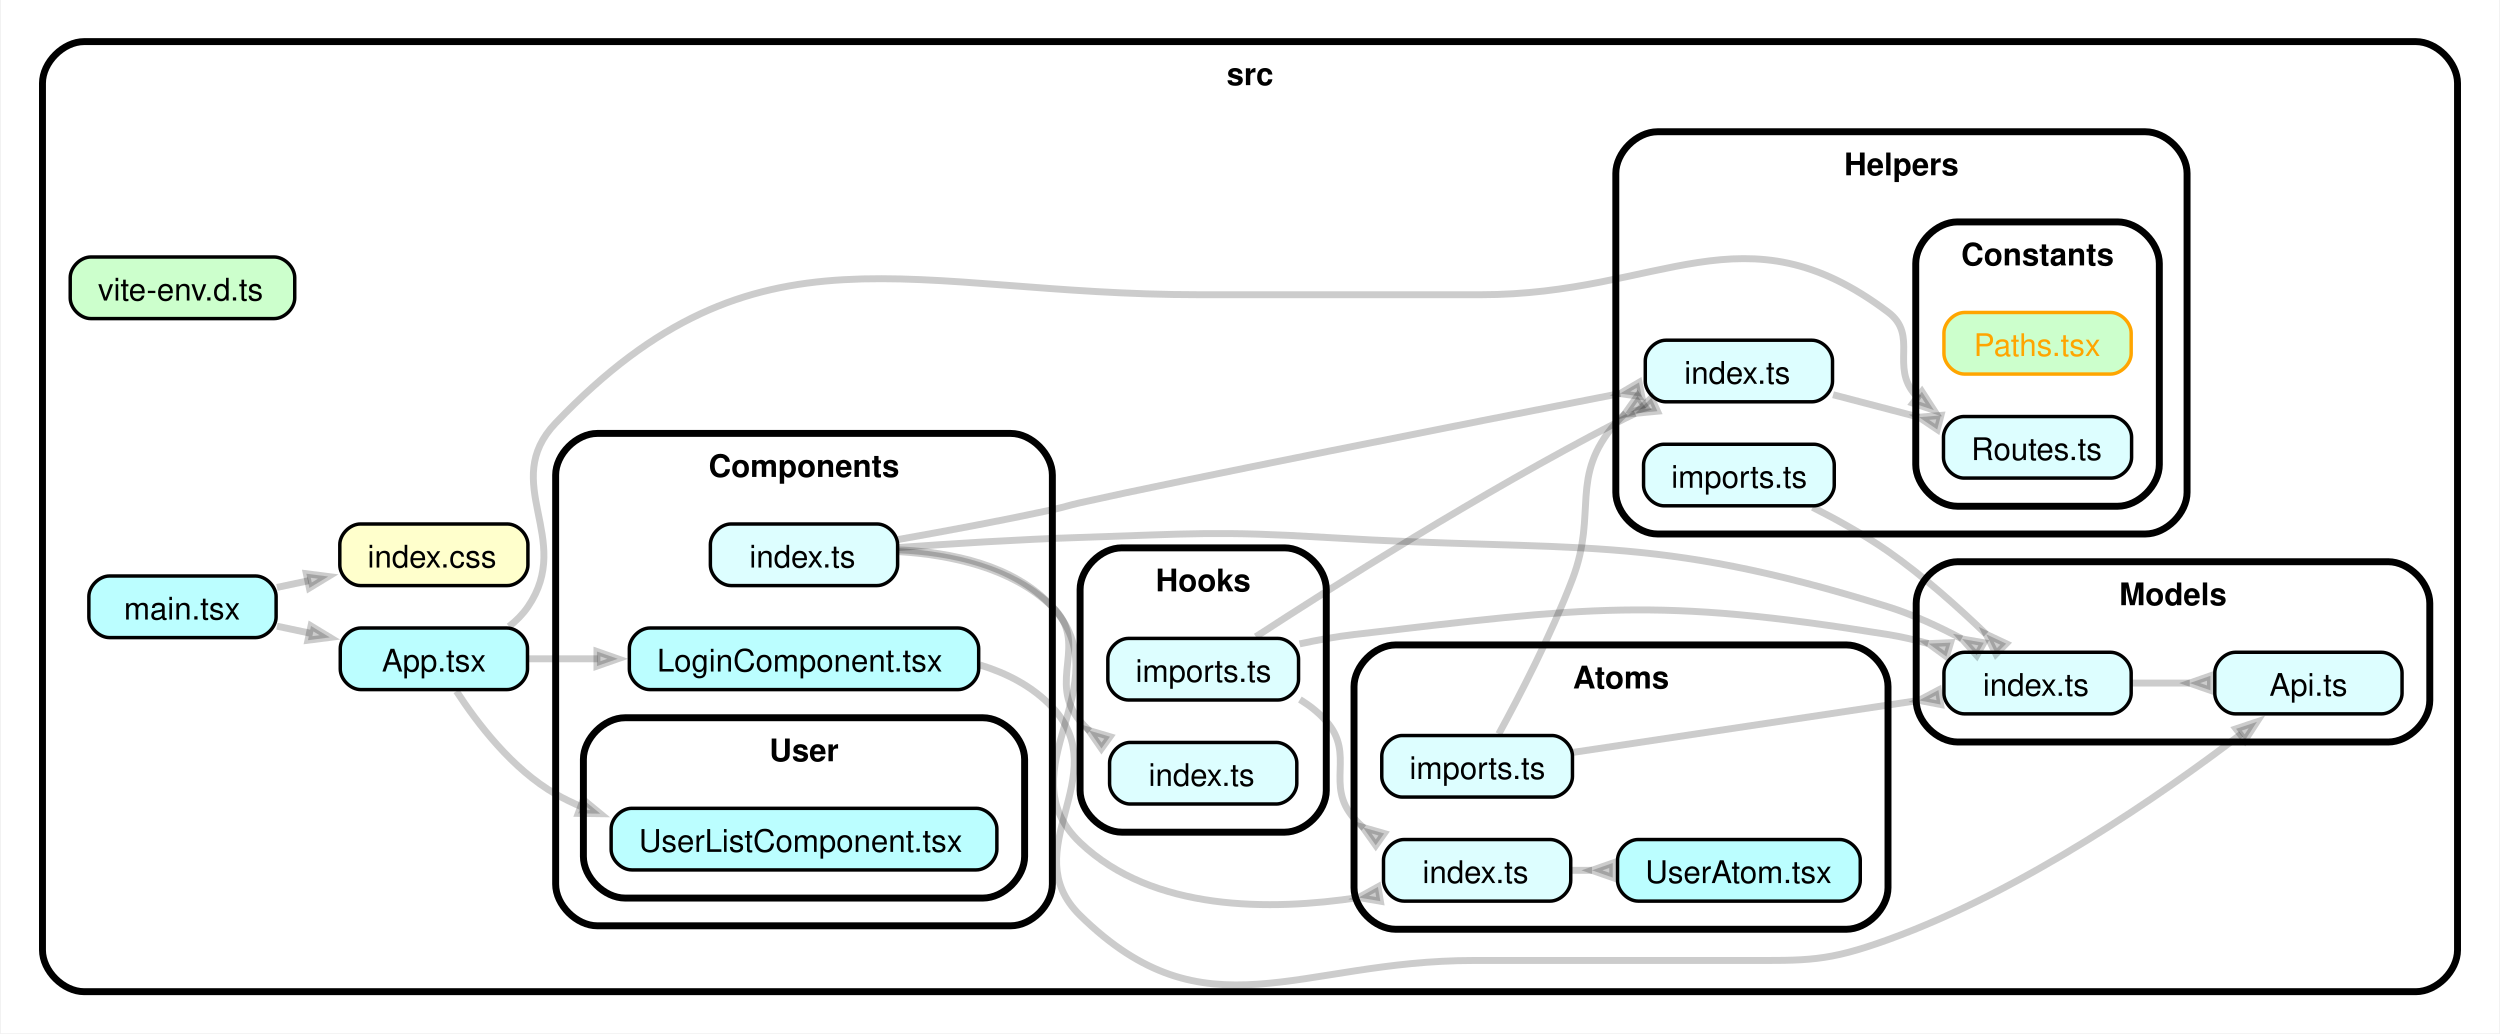
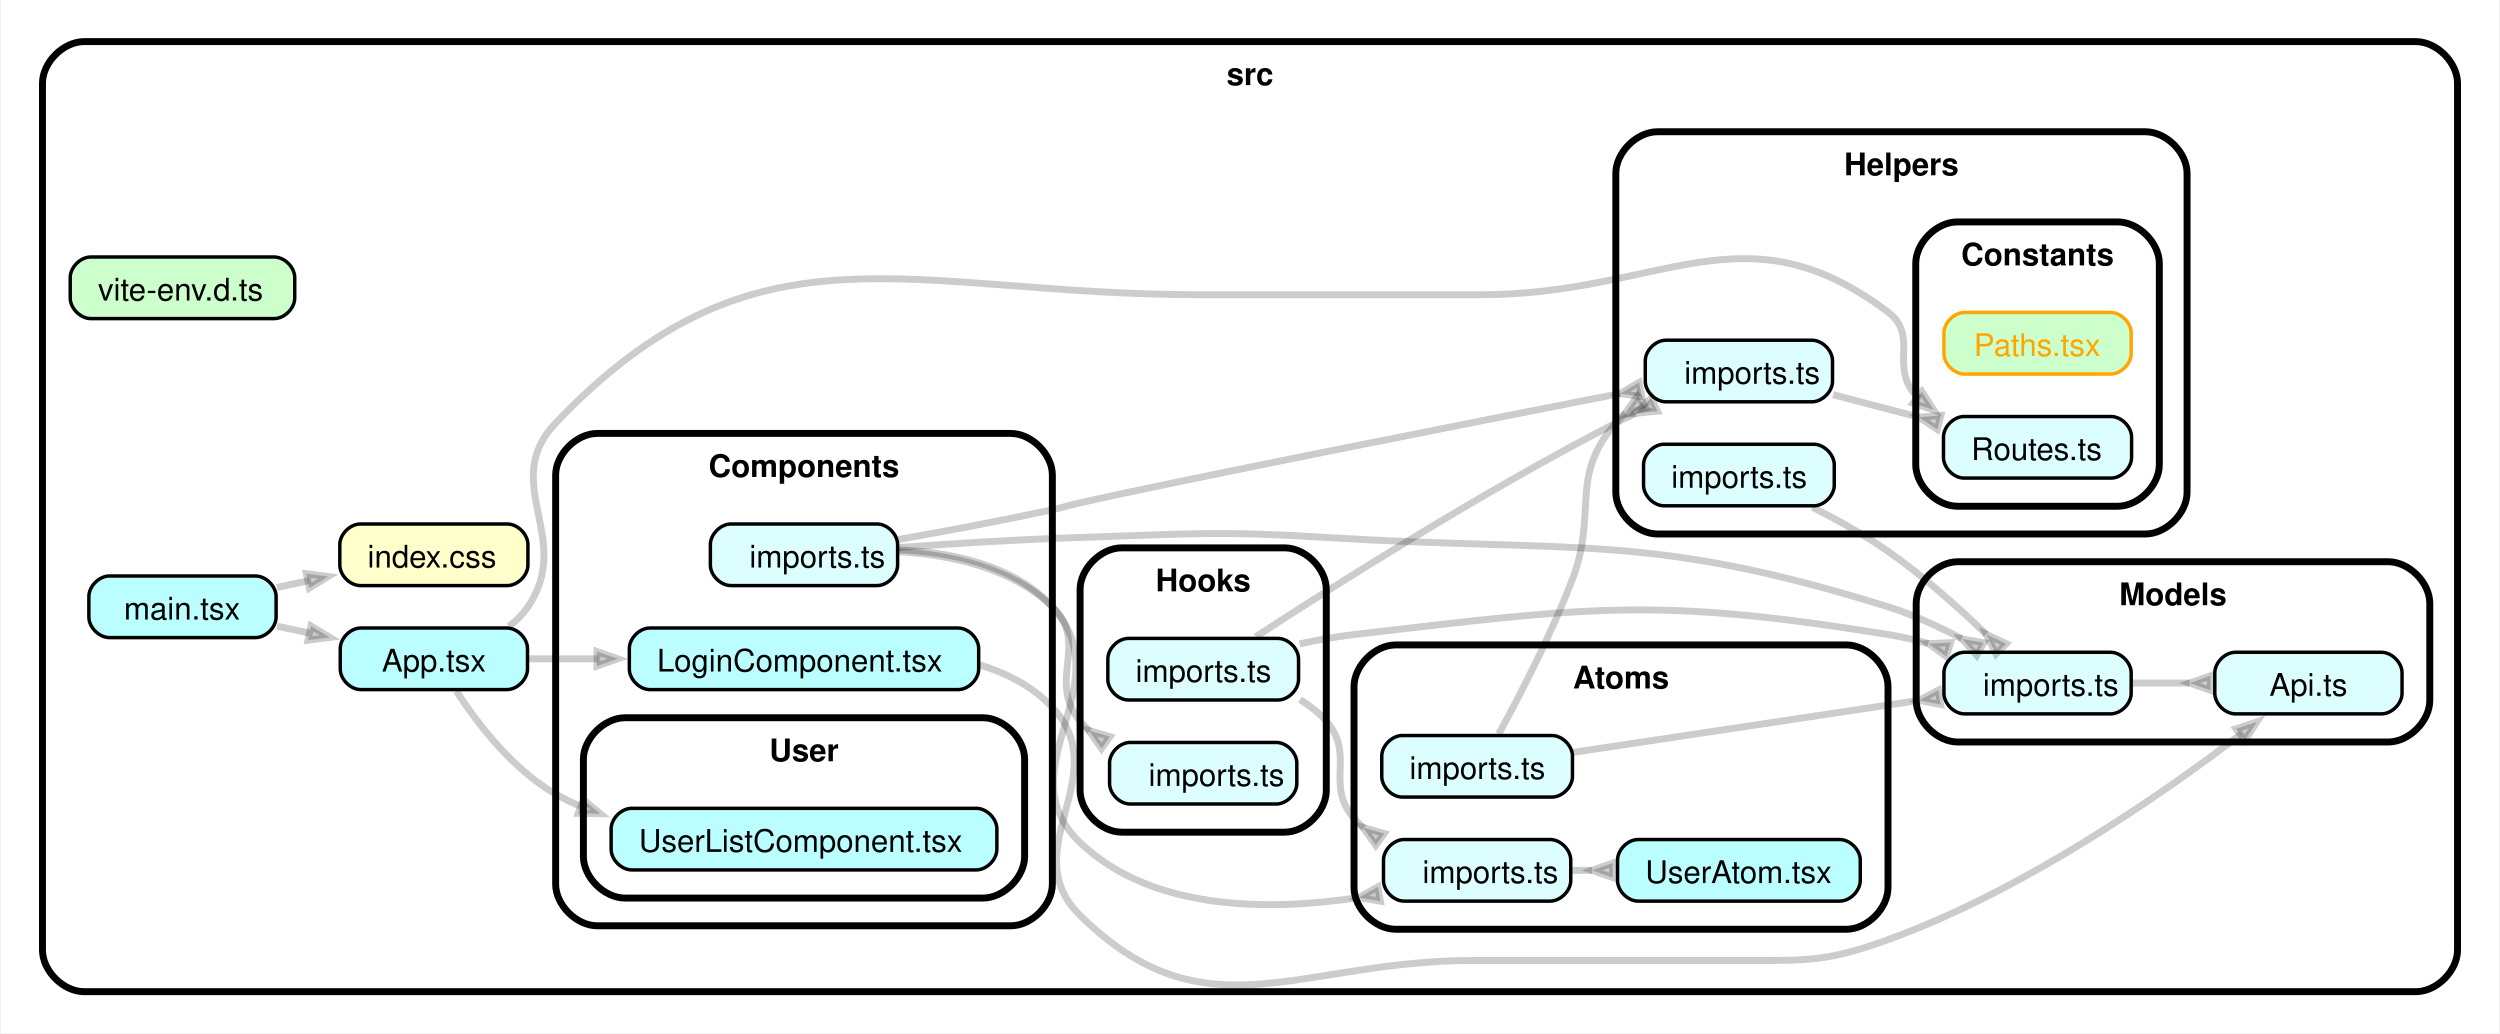
<svg xmlns="http://www.w3.org/2000/svg" xmlns:xlink="http://www.w3.org/1999/xlink" width="721pt" height="298pt" viewBox="0.00 0.00 720.50 298.00">
  <g id="graph0" class="graph" transform="scale(1 1) rotate(0) translate(4 294)">
    <polygon fill="white" stroke="none" points="-4,4 -4,-294 716.5,-294 716.5,4 -4,4" />
    <g id="clust1" class="cluster">
      <path fill="#ffffff" stroke="black" stroke-width="2" d="M20,-8C20,-8 692.5,-8 692.5,-8 698.5,-8 704.5,-14 704.5,-20 704.5,-20 704.5,-270 704.5,-270 704.5,-276 698.5,-282 692.5,-282 692.5,-282 20,-282 20,-282 14,-282 8,-276 8,-270 8,-270 8,-20 8,-20 8,-14 14,-8 20,-8" />
      <text text-anchor="middle" x="356.25" y="-269.45" font-family="Helvetica,sans-Serif" font-weight="bold" font-size="9.00">src</text>
    </g>
    <g id="clust2" class="cluster">
      <path fill="#ffffff" stroke="black" stroke-width="2" d="M398.25,-26C398.25,-26 528.25,-26 528.25,-26 534.25,-26 540.25,-32 540.25,-38 540.25,-38 540.25,-96 540.25,-96 540.25,-102 534.25,-108 528.25,-108 528.25,-108 398.25,-108 398.25,-108 392.25,-108 386.25,-102 386.25,-96 386.25,-96 386.25,-38 386.25,-38 386.25,-32 392.25,-26 398.25,-26" />
      <text text-anchor="middle" x="463.25" y="-95.45" font-family="Helvetica,sans-Serif" font-weight="bold" font-size="9.00">Atoms</text>
    </g>
    <g id="clust3" class="cluster">
      <path fill="#ffffff" stroke="black" stroke-width="2" d="M168,-27C168,-27 287.25,-27 287.25,-27 293.25,-27 299.25,-33 299.25,-39 299.25,-39 299.25,-157 299.25,-157 299.25,-163 293.25,-169 287.25,-169 287.25,-169 168,-169 168,-169 162,-169 156,-163 156,-157 156,-157 156,-39 156,-39 156,-33 162,-27 168,-27" />
      <text text-anchor="middle" x="227.62" y="-156.45" font-family="Helvetica,sans-Serif" font-weight="bold" font-size="9.00">Components</text>
    </g>
    <g id="clust4" class="cluster">
      <path fill="#ffffff" stroke="black" stroke-width="2" d="M176,-35C176,-35 279.25,-35 279.25,-35 285.25,-35 291.25,-41 291.25,-47 291.25,-47 291.25,-75 291.25,-75 291.25,-81 285.25,-87 279.25,-87 279.25,-87 176,-87 176,-87 170,-87 164,-81 164,-75 164,-75 164,-47 164,-47 164,-41 170,-35 176,-35" />
      <text text-anchor="middle" x="227.62" y="-74.45" font-family="Helvetica,sans-Serif" font-weight="bold" font-size="9.00">User</text>
    </g>
    <g id="clust5" class="cluster">
      <path fill="#ffffff" stroke="black" stroke-width="2" d="M473.75,-140C473.75,-140 614.5,-140 614.5,-140 620.5,-140 626.5,-146 626.5,-152 626.5,-152 626.5,-244 626.5,-244 626.5,-250 620.5,-256 614.5,-256 614.5,-256 473.75,-256 473.75,-256 467.75,-256 461.75,-250 461.75,-244 461.75,-244 461.75,-152 461.75,-152 461.75,-146 467.75,-140 473.75,-140" />
      <text text-anchor="middle" x="544.12" y="-243.45" font-family="Helvetica,sans-Serif" font-weight="bold" font-size="9.00">Helpers</text>
    </g>
    <g id="clust6" class="cluster">
      <path fill="#ffffff" stroke="black" stroke-width="2" d="M560.25,-148C560.25,-148 606.5,-148 606.5,-148 612.5,-148 618.5,-154 618.5,-160 618.5,-160 618.5,-218 618.5,-218 618.5,-224 612.5,-230 606.5,-230 606.5,-230 560.25,-230 560.25,-230 554.25,-230 548.25,-224 548.25,-218 548.25,-218 548.25,-160 548.25,-160 548.25,-154 554.25,-148 560.25,-148" />
      <text text-anchor="middle" x="583.38" y="-217.45" font-family="Helvetica,sans-Serif" font-weight="bold" font-size="9.00">Constants</text>
    </g>
    <g id="clust7" class="cluster">
      <path fill="#ffffff" stroke="black" stroke-width="2" d="M319.25,-54C319.25,-54 366.25,-54 366.25,-54 372.25,-54 378.25,-60 378.25,-66 378.25,-66 378.25,-124 378.25,-124 378.25,-130 372.25,-136 366.25,-136 366.25,-136 319.25,-136 319.25,-136 313.25,-136 307.25,-130 307.25,-124 307.25,-124 307.25,-66 307.25,-66 307.25,-60 313.25,-54 319.25,-54" />
      <text text-anchor="middle" x="342.75" y="-123.45" font-family="Helvetica,sans-Serif" font-weight="bold" font-size="9.00">Hooks</text>
    </g>
    <g id="clust8" class="cluster">
      <path fill="#ffffff" stroke="black" stroke-width="2" d="M560.38,-80C560.38,-80 684.5,-80 684.5,-80 690.5,-80 696.5,-86 696.5,-92 696.5,-92 696.5,-120 696.5,-120 696.5,-126 690.5,-132 684.5,-132 684.5,-132 560.38,-132 560.38,-132 554.38,-132 548.38,-126 548.38,-120 548.38,-120 548.38,-92 548.38,-92 548.38,-86 554.38,-80 560.38,-80" />
      <text text-anchor="middle" x="622.44" y="-119.45" font-family="Helvetica,sans-Serif" font-weight="bold" font-size="9.00">Models</text>
    </g>
    <g id="node1" class="node">
      <g id="a_node1">
        <a xlink:href="src/App.tsx" xlink:title="App.tsx">
          <path fill="#bbfeff" stroke="black" d="M141.96,-112.88C141.96,-112.88 99.79,-112.88 99.79,-112.88 96.83,-112.88 93.88,-109.92 93.88,-106.96 93.88,-106.96 93.88,-101.04 93.88,-101.04 93.88,-98.08 96.83,-95.12 99.79,-95.12 99.79,-95.12 141.96,-95.12 141.96,-95.12 144.92,-95.12 147.88,-98.08 147.88,-101.04 147.88,-101.04 147.88,-106.96 147.88,-106.96 147.88,-109.92 144.92,-112.88 141.96,-112.88" />
          <text text-anchor="start" x="105.88" y="-100.33" font-family="Helvetica,sans-Serif" font-size="9.00">App.tsx</text>
        </a>
      </g>
    </g>
    <g id="node2" class="node">
      <g id="a_node2">
        <a xlink:href="src/Components/LoginComponent.tsx" xlink:title="LoginComponent.tsx">
          <path fill="#bbfeff" stroke="black" d="M272.08,-112.88C272.08,-112.88 183.17,-112.88 183.17,-112.88 180.21,-112.88 177.25,-109.92 177.25,-106.96 177.25,-106.96 177.25,-101.04 177.25,-101.04 177.25,-98.08 180.21,-95.12 183.17,-95.12 183.17,-95.12 272.08,-95.12 272.08,-95.12 275.04,-95.12 278,-98.08 278,-101.04 278,-101.04 278,-106.96 278,-106.96 278,-109.92 275.04,-112.88 272.08,-112.88" />
          <text text-anchor="start" x="185.25" y="-100.33" font-family="Helvetica,sans-Serif" font-size="9.00">LoginComponent.tsx</text>
        </a>
      </g>
    </g>
    <g id="edge1" class="edge">
      <path fill="none" stroke="#000000" stroke-width="2" stroke-opacity="0.2" d="M148.31,-104C154.44,-104 161.22,-104 168.13,-104" />
      <polygon fill="#000000" fill-opacity="0.2" stroke="#000000" stroke-width="2" stroke-opacity="0.2" points="167.91,-106.1 173.91,-104 167.91,-101.9 167.91,-106.1" />
    </g>
    <g id="node3" class="node">
      <g id="a_node3">
        <a xlink:href="src/Components/User/UserListComponent.tsx" xlink:title="UserListComponent.tsx">
          <path fill="#bbfeff" stroke="black" d="M277.33,-60.88C277.33,-60.88 177.92,-60.88 177.92,-60.88 174.96,-60.88 172,-57.92 172,-54.96 172,-54.96 172,-49.04 172,-49.04 172,-46.08 174.96,-43.12 177.92,-43.12 177.92,-43.12 277.33,-43.12 277.33,-43.12 280.29,-43.12 283.25,-46.08 283.25,-49.04 283.25,-49.04 283.25,-54.96 283.25,-54.96 283.25,-57.92 280.29,-60.88 277.33,-60.88" />
          <text text-anchor="start" x="180" y="-48.33" font-family="Helvetica,sans-Serif" font-size="9.00">UserListComponent.tsx</text>
        </a>
      </g>
    </g>
    <g id="edge2" class="edge">
      <path fill="none" stroke="#000000" stroke-width="2" stroke-opacity="0.2" d="M127.39,-94.66C133.28,-85.57 143.49,-72.12 156,-65 158.44,-63.61 160.99,-62.37 163.63,-61.26" />
      <polygon fill="#000000" fill-opacity="0.2" stroke="#000000" stroke-width="2" stroke-opacity="0.2" points="163.97,-63.37 168.88,-59.33 162.52,-59.42 163.97,-63.37" />
    </g>
    <g id="node4" class="node">
      <g id="a_node4">
        <a xlink:href="src/Helpers/Constants/Routes.ts" xlink:title="Routes.ts">
          <path fill="#ddfeff" stroke="black" d="M604.58,-173.88C604.58,-173.88 562.17,-173.88 562.17,-173.88 559.21,-173.88 556.25,-170.92 556.25,-167.96 556.25,-167.96 556.25,-162.04 556.25,-162.04 556.25,-159.08 559.21,-156.12 562.17,-156.12 562.17,-156.12 604.58,-156.12 604.58,-156.12 607.54,-156.12 610.5,-159.08 610.5,-162.04 610.5,-162.04 610.5,-167.96 610.5,-167.96 610.5,-170.92 607.54,-173.88 604.58,-173.88" />
          <text text-anchor="start" x="564.25" y="-161.32" font-family="Helvetica,sans-Serif" font-size="9.00">Routes.ts</text>
        </a>
      </g>
    </g>
    <g id="edge3" class="edge">
      <path fill="none" stroke="#000000" stroke-width="2" stroke-opacity="0.2" d="M142.53,-113.31C144.63,-114.95 146.52,-116.84 148,-119 161.45,-138.67 139.55,-154.77 156,-172 214.11,-232.9 257.57,-209 341.75,-209 341.75,-209 341.75,-209 422.75,-209 475.02,-209 498.51,-235.46 540.25,-204 549.23,-197.23 540.68,-188.31 548.25,-180 548.52,-179.7 548.8,-179.41 549.09,-179.12" />
      <polygon fill="#000000" fill-opacity="0.2" stroke="#000000" stroke-width="2" stroke-opacity="0.2" points="550.03,-181.05 553.49,-175.71 547.46,-177.73 550.03,-181.05" />
    </g>
    <g id="node10" class="node">
      <g id="a_node10">
        <a xlink:href="src/Models/Api.ts" xlink:title="Api.ts">
          <path fill="#ddfeff" stroke="black" d="M682.58,-105.88C682.58,-105.88 640.42,-105.88 640.42,-105.88 637.46,-105.88 634.5,-102.92 634.5,-99.96 634.5,-99.96 634.5,-94.04 634.5,-94.04 634.5,-91.08 637.46,-88.12 640.42,-88.12 640.42,-88.12 682.58,-88.12 682.58,-88.12 685.54,-88.12 688.5,-91.08 688.5,-94.04 688.5,-94.04 688.5,-99.96 688.5,-99.96 688.5,-102.92 685.54,-105.88 682.58,-105.88" />
          <text text-anchor="start" x="650.25" y="-93.33" font-family="Helvetica,sans-Serif" font-size="9.00">Api.ts</text>
        </a>
      </g>
    </g>
    <g id="edge7" class="edge">
      <path fill="none" stroke="#000000" stroke-width="2" stroke-opacity="0.2" d="M278.26,-102.25C286.17,-99.86 293.6,-96.01 299.25,-90 317.66,-70.39 288.05,-48.85 307.25,-30 343.48,5.57 369.98,-17 420.75,-17 420.75,-17 420.75,-17 498.25,-17 517.11,-17 522.52,-16.59 540.25,-23 579.4,-37.15 619.52,-65.08 642.1,-82.29" />
      <polygon fill="#000000" fill-opacity="0.2" stroke="#000000" stroke-width="2" stroke-opacity="0.2" points="640.63,-83.81 646.66,-85.83 643.2,-80.49 640.63,-83.81" />
    </g>
    <g id="node5" class="node">
      <g id="a_node5">
        <a xlink:href="src/Atoms/UserAtom.tsx" xlink:title="UserAtom.tsx">
          <path fill="#bbfeff" stroke="black" d="M526.33,-51.88C526.33,-51.88 468.17,-51.88 468.17,-51.88 465.21,-51.88 462.25,-48.92 462.25,-45.96 462.25,-45.96 462.25,-40.04 462.25,-40.04 462.25,-37.08 465.21,-34.12 468.17,-34.12 468.17,-34.12 526.33,-34.12 526.33,-34.12 529.29,-34.12 532.25,-37.08 532.25,-40.04 532.25,-40.04 532.25,-45.96 532.25,-45.96 532.25,-48.92 529.29,-51.88 526.33,-51.88" />
          <text text-anchor="start" x="470.25" y="-39.33" font-family="Helvetica,sans-Serif" font-size="9.00">UserAtom.tsx</text>
        </a>
      </g>
    </g>
    <g id="node6" class="node">
      <g id="a_node6">
        <a xlink:href="src/Atoms/imports.ts" xlink:title="imports.ts">
          <path fill="#ddfeff" stroke="black" d="M443.33,-81.88C443.33,-81.88 400.17,-81.88 400.17,-81.88 397.21,-81.88 394.25,-78.92 394.25,-75.96 394.25,-75.96 394.25,-70.04 394.25,-70.04 394.25,-67.08 397.21,-64.12 400.17,-64.12 400.17,-64.12 443.33,-64.12 443.33,-64.12 446.29,-64.12 449.25,-67.08 449.25,-70.04 449.25,-70.04 449.25,-75.96 449.25,-75.96 449.25,-78.92 446.29,-81.88 443.33,-81.88" />
          <text text-anchor="start" x="402.25" y="-69.33" font-family="Helvetica,sans-Serif" font-size="9.00">imports.ts</text>
        </a>
      </g>
    </g>
    <g id="node7" class="node">
      <g id="a_node7">
-         <a xlink:href="src/Helpers/index.ts" xlink:title="index.ts">
+         <a xlink:href="src/Helpers/imports.ts" xlink:title="imports.ts">
          <path fill="#ddfeff" stroke="black" d="M518.33,-195.88C518.33,-195.88 476.17,-195.88 476.17,-195.88 473.21,-195.88 470.25,-192.92 470.25,-189.96 470.25,-189.96 470.25,-184.04 470.25,-184.04 470.25,-181.08 473.21,-178.12 476.17,-178.12 476.17,-178.12 518.33,-178.12 518.33,-178.12 521.29,-178.12 524.25,-181.08 524.25,-184.04 524.25,-184.04 524.25,-189.96 524.25,-189.96 524.25,-192.92 521.29,-195.88 518.33,-195.88" />
-           <text text-anchor="start" x="481.5" y="-183.32" font-family="Helvetica,sans-Serif" font-size="9.00">index.ts</text>
+           <text text-anchor="start" x="481.5" y="-183.32" font-family="Helvetica,sans-Serif" font-size="9.00">imports.ts</text>
        </a>
      </g>
    </g>
    <g id="edge4" class="edge">
      <path fill="none" stroke="#000000" stroke-width="2" stroke-opacity="0.2" d="M427.99,-82.32C433.77,-92.9 443.09,-110.8 449.25,-127 456.63,-146.4 448.13,-156.34 461.75,-172 462.62,-173 463.56,-173.93 464.57,-174.81" />
      <polygon fill="#000000" fill-opacity="0.2" stroke="#000000" stroke-width="2" stroke-opacity="0.2" points="468,-179.82 464.33,-174.63 470.43,-176.4 468,-179.82" />
    </g>
    <g id="node8" class="node">
      <g id="a_node8">
-         <a xlink:href="src/Models/index.ts" xlink:title="index.ts">
+         <a xlink:href="src/Models/imports.ts" xlink:title="imports.ts">
          <path fill="#ddfeff" stroke="black" d="M604.46,-105.88C604.46,-105.88 562.29,-105.88 562.29,-105.88 559.33,-105.88 556.38,-102.92 556.38,-99.96 556.38,-99.96 556.38,-94.04 556.38,-94.04 556.38,-91.08 559.33,-88.12 562.29,-88.12 562.29,-88.12 604.46,-88.12 604.46,-88.12 607.42,-88.12 610.38,-91.08 610.38,-94.04 610.38,-94.04 610.38,-99.96 610.38,-99.96 610.38,-102.92 607.42,-105.88 604.46,-105.88" />
-           <text text-anchor="start" x="567.62" y="-93.33" font-family="Helvetica,sans-Serif" font-size="9.00">index.ts</text>
+           <text text-anchor="start" x="567.62" y="-93.33" font-family="Helvetica,sans-Serif" font-size="9.00">imports.ts</text>
        </a>
      </g>
    </g>
    <g id="edge5" class="edge">
      <path fill="none" stroke="#000000" stroke-width="2" stroke-opacity="0.2" d="M449.47,-77.02C476.91,-81.14 519.68,-87.57 549.26,-92.02" />
      <polygon fill="#000000" fill-opacity="0.2" stroke="#000000" stroke-width="2" stroke-opacity="0.2" points="554.8,-94.98 549.18,-92.01 555.42,-90.82 554.8,-94.98" />
    </g>
    <g id="edge13" class="edge">
      <path fill="none" stroke="#000000" stroke-width="2" stroke-opacity="0.2" d="M524.41,-180.16C532.24,-178.11 540.95,-175.83 549.17,-173.68" />
      <polygon fill="#000000" fill-opacity="0.2" stroke="#000000" stroke-width="2" stroke-opacity="0.2" points="555.51,-174.2 549.17,-173.68 554.45,-170.13 555.51,-174.2" />
    </g>
    <g id="edge17" class="edge">
      <path fill="none" stroke="#000000" stroke-width="2" stroke-opacity="0.2" d="M610.57,-97C615.96,-97 621.69,-97 627.28,-97" />
      <polygon fill="#000000" fill-opacity="0.2" stroke="#000000" stroke-width="2" stroke-opacity="0.2" points="633.25,-99.1 627.25,-97 633.25,-94.9 633.25,-99.1" />
    </g>
    <g id="node9" class="node">
      <g id="a_node9">
-         <a xlink:href="src/Atoms/index.ts" xlink:title="index.ts">
+         <a xlink:href="src/Atoms/imports.ts" xlink:title="imports.ts">
          <path fill="#ddfeff" stroke="black" d="M442.83,-51.88C442.83,-51.88 400.67,-51.88 400.67,-51.88 397.71,-51.88 394.75,-48.92 394.75,-45.96 394.75,-45.96 394.75,-40.04 394.75,-40.04 394.75,-37.08 397.71,-34.12 400.67,-34.12 400.67,-34.12 442.83,-34.12 442.83,-34.12 445.79,-34.12 448.75,-37.08 448.75,-40.04 448.75,-40.04 448.75,-45.96 448.75,-45.96 448.75,-48.92 445.79,-51.88 442.83,-51.88" />
-           <text text-anchor="start" x="406" y="-39.33" font-family="Helvetica,sans-Serif" font-size="9.00">index.ts</text>
+           <text text-anchor="start" x="406" y="-39.33" font-family="Helvetica,sans-Serif" font-size="9.00">imports.ts</text>
        </a>
      </g>
    </g>
    <g id="edge6" class="edge">
      <path fill="none" stroke="#000000" stroke-width="2" stroke-opacity="0.2" d="M448.87,-43C450.84,-43 452.86,-43 454.9,-43" />
      <polygon fill="#000000" fill-opacity="0.2" stroke="#000000" stroke-width="2" stroke-opacity="0.2" points="460.86,-45.1 454.86,-43 460.86,-40.9 460.86,-45.1" />
    </g>
    <g id="node11" class="node">
      <g id="a_node11">
-         <a xlink:href="src/Components/index.ts" xlink:title="index.ts">
+         <a xlink:href="src/Components/imports.ts" xlink:title="imports.ts">
          <path fill="#ddfeff" stroke="black" d="M248.71,-142.88C248.71,-142.88 206.54,-142.88 206.54,-142.88 203.58,-142.88 200.62,-139.92 200.62,-136.96 200.62,-136.96 200.62,-131.04 200.62,-131.04 200.62,-128.08 203.58,-125.12 206.54,-125.12 206.54,-125.12 248.71,-125.12 248.71,-125.12 251.67,-125.12 254.62,-128.08 254.62,-131.04 254.62,-131.04 254.62,-136.96 254.62,-136.96 254.62,-139.92 251.67,-142.88 248.71,-142.88" />
-           <text text-anchor="start" x="211.88" y="-130.32" font-family="Helvetica,sans-Serif" font-size="9.00">index.ts</text>
+           <text text-anchor="start" x="211.88" y="-130.32" font-family="Helvetica,sans-Serif" font-size="9.00">imports.ts</text>
        </a>
      </g>
    </g>
    <g id="edge9" class="edge">
      <path fill="none" stroke="#000000" stroke-width="2" stroke-opacity="0.2" d="M254.86,-138.42C268.2,-140.78 284.63,-143.83 299.25,-147 302.83,-147.78 303.67,-148.19 307.25,-149 336.44,-155.58 417.07,-171.51 463.03,-180.52" />
      <polygon fill="#000000" fill-opacity="0.2" stroke="#000000" stroke-width="2" stroke-opacity="0.2" points="468.44,-183.71 462.96,-180.5 469.25,-179.59 468.44,-183.71" />
    </g>
    <g id="edge11" class="edge">
      <path fill="none" stroke="#000000" stroke-width="2" stroke-opacity="0.2" d="M254.81,-136.08C270.1,-137.19 289.75,-138.44 307.25,-139 338.79,-140 346.75,-140.94 378.25,-139 450.66,-134.55 470.99,-140.58 540.25,-119 547.46,-116.75 554.89,-113.3 561.48,-109.8" />
      <polygon fill="#000000" fill-opacity="0.2" stroke="#000000" stroke-width="2" stroke-opacity="0.2" points="567.88,-108.63 561.62,-109.72 565.84,-104.96 567.88,-108.63" />
    </g>
    <g id="edge8" class="edge">
      <path fill="none" stroke="#000000" stroke-width="2" stroke-opacity="0.2" d="M254.78,-135.44C269.95,-134.78 288.19,-131.13 299.25,-119 319.75,-96.51 285.24,-72.01 307.25,-51 328.15,-31.05 362.21,-31.29 387.58,-35.15" />
      <polygon fill="#000000" fill-opacity="0.2" stroke="#000000" stroke-width="2" stroke-opacity="0.2" points="393.15,-38.23 387.58,-35.15 393.85,-34.09 393.15,-38.23" />
    </g>
    <g id="node12" class="node">
      <g id="a_node12">
-         <a xlink:href="src/Hooks/index.ts" xlink:title="index.ts">
+         <a xlink:href="src/Hooks/imports.ts" xlink:title="imports.ts">
          <path fill="#ddfeff" stroke="black" d="M363.83,-79.88C363.83,-79.88 321.67,-79.88 321.67,-79.88 318.71,-79.88 315.75,-76.92 315.75,-73.96 315.75,-73.96 315.75,-68.04 315.75,-68.04 315.75,-65.08 318.71,-62.12 321.67,-62.12 321.67,-62.12 363.83,-62.12 363.83,-62.12 366.79,-62.12 369.75,-65.08 369.75,-68.04 369.75,-68.04 369.75,-73.96 369.75,-73.96 369.75,-76.92 366.79,-79.88 363.83,-79.88" />
-           <text text-anchor="start" x="327" y="-67.33" font-family="Helvetica,sans-Serif" font-size="9.00">index.ts</text>
+           <text text-anchor="start" x="327" y="-67.33" font-family="Helvetica,sans-Serif" font-size="9.00">imports.ts</text>
        </a>
      </g>
    </g>
    <g id="edge10" class="edge">
      <path fill="none" stroke="#000000" stroke-width="2" stroke-opacity="0.2" d="M254.96,-134.91C269.81,-133.99 287.65,-130.27 299.25,-119 310.07,-108.48 297.54,-97.55 307.25,-86 308.1,-84.99 309.03,-84.04 310.03,-83.16" />
      <polygon fill="#000000" fill-opacity="0.2" stroke="#000000" stroke-width="2" stroke-opacity="0.2" points="315.87,-81.53 309.78,-83.34 313.41,-78.12 315.87,-81.53" />
    </g>
    <g id="node13" class="node">
      <g id="a_node13">
        <a xlink:href="src/Helpers/Constants/Paths.tsx" xlink:title="no-orphans">
          <path fill="#ccffcc" stroke="orange" d="M604.46,-203.88C604.46,-203.88 562.29,-203.88 562.29,-203.88 559.33,-203.88 556.38,-200.92 556.38,-197.96 556.38,-197.96 556.38,-192.04 556.38,-192.04 556.38,-189.08 559.33,-186.12 562.29,-186.12 562.29,-186.12 604.46,-186.12 604.46,-186.12 607.42,-186.12 610.38,-189.08 610.38,-192.04 610.38,-192.04 610.38,-197.96 610.38,-197.96 610.38,-200.92 607.42,-203.88 604.46,-203.88" />
          <text text-anchor="start" x="565" y="-191.32" font-family="Helvetica,sans-Serif" font-size="9.00" fill="orange">Paths.tsx</text>
        </a>
      </g>
    </g>
    <g id="node14" class="node">
      <g id="a_node14">
        <a xlink:href="src/Helpers/imports.ts" xlink:title="imports.ts">
          <path fill="#ddfeff" stroke="black" d="M518.83,-165.88C518.83,-165.88 475.67,-165.88 475.67,-165.88 472.71,-165.88 469.75,-162.92 469.75,-159.96 469.75,-159.96 469.75,-154.04 469.75,-154.04 469.75,-151.08 472.71,-148.12 475.67,-148.12 475.67,-148.12 518.83,-148.12 518.83,-148.12 521.79,-148.12 524.75,-151.08 524.75,-154.04 524.75,-154.04 524.75,-159.96 524.75,-159.96 524.75,-162.92 521.79,-165.88 518.83,-165.88" />
          <text text-anchor="start" x="477.75" y="-153.32" font-family="Helvetica,sans-Serif" font-size="9.00">imports.ts</text>
        </a>
      </g>
    </g>
    <g id="edge12" class="edge">
      <path fill="none" stroke="#000000" stroke-width="2" stroke-opacity="0.2" d="M518.51,-147.69C525.61,-144.09 533.49,-139.7 540.25,-135 550.36,-127.96 560.65,-118.72 568.53,-111.12" />
      <polygon fill="#000000" fill-opacity="0.2" stroke="#000000" stroke-width="2" stroke-opacity="0.2" points="574.33,-108.36 568.58,-111.07 571.38,-105.37 574.33,-108.36" />
    </g>
    <g id="node15" class="node">
      <g id="a_node15">
        <a xlink:href="src/Hooks/imports.ts" xlink:title="imports.ts">
          <path fill="#ddfeff" stroke="black" d="M364.33,-109.88C364.33,-109.88 321.17,-109.88 321.17,-109.88 318.21,-109.88 315.25,-106.92 315.25,-103.96 315.25,-103.96 315.25,-98.04 315.25,-98.04 315.25,-95.08 318.21,-92.12 321.17,-92.12 321.17,-92.12 364.33,-92.12 364.33,-92.12 367.29,-92.12 370.25,-95.08 370.25,-98.04 370.25,-98.04 370.25,-103.96 370.25,-103.96 370.25,-106.92 367.29,-109.88 364.33,-109.88" />
          <text text-anchor="start" x="323.25" y="-97.33" font-family="Helvetica,sans-Serif" font-size="9.00">imports.ts</text>
        </a>
      </g>
    </g>
    <g id="edge15" class="edge">
      <path fill="none" stroke="#000000" stroke-width="2" stroke-opacity="0.2" d="M357.93,-110.37C379.75,-124.59 423.07,-152.06 461.75,-172 463.55,-172.93 465.41,-173.85 467.3,-174.75" />
      <polygon fill="#000000" fill-opacity="0.2" stroke="#000000" stroke-width="2" stroke-opacity="0.2" points="471.99,-179.23 467.42,-174.81 473.75,-175.41 471.99,-179.23" />
    </g>
    <g id="edge16" class="edge">
      <path fill="none" stroke="#000000" stroke-width="2" stroke-opacity="0.2" d="M370.56,-108.3C375.73,-109.42 381.13,-110.41 386.25,-111 454.24,-118.89 472.68,-121.93 540.25,-111 544.05,-110.38 547.98,-109.48 551.83,-108.41" />
      <polygon fill="#000000" fill-opacity="0.2" stroke="#000000" stroke-width="2" stroke-opacity="0.2" points="558.3,-108.66 551.95,-108.38 557.09,-104.63 558.3,-108.66" />
    </g>
    <g id="edge14" class="edge">
      <path fill="none" stroke="#000000" stroke-width="2" stroke-opacity="0.2" d="M370.64,-92.26C373.47,-90.53 376.1,-88.46 378.25,-86 386.78,-76.27 377.72,-67.73 386.25,-58 387.12,-57.01 388.07,-56.07 389.08,-55.2" />
      <polygon fill="#000000" fill-opacity="0.2" stroke="#000000" stroke-width="2" stroke-opacity="0.2" points="394.95,-53.62 388.84,-55.37 392.52,-50.19 394.95,-53.62" />
    </g>
    <g id="node16" class="node">
      <g id="a_node16">
        <a xlink:href="src/index.css" xlink:title="index.css">
          <path fill="#ffffcc" stroke="black" d="M142.08,-142.88C142.08,-142.88 99.67,-142.88 99.67,-142.88 96.71,-142.88 93.75,-139.92 93.75,-136.96 93.75,-136.96 93.75,-131.04 93.75,-131.04 93.75,-128.08 96.71,-125.12 99.67,-125.12 99.67,-125.12 142.08,-125.12 142.08,-125.12 145.04,-125.12 148,-128.08 148,-131.04 148,-131.04 148,-136.96 148,-136.96 148,-139.92 145.04,-142.88 142.08,-142.88" />
          <text text-anchor="start" x="101.75" y="-130.32" font-family="Helvetica,sans-Serif" font-size="9.00">index.css</text>
        </a>
      </g>
    </g>
    <g id="node17" class="node">
      <g id="a_node17">
        <a xlink:href="src/main.tsx" xlink:title="main.tsx">
          <path fill="#bbfeff" stroke="black" d="M69.46,-127.88C69.46,-127.88 27.29,-127.88 27.29,-127.88 24.33,-127.88 21.38,-124.92 21.38,-121.96 21.38,-121.96 21.38,-116.04 21.38,-116.04 21.38,-113.08 24.33,-110.12 27.29,-110.12 27.29,-110.12 69.46,-110.12 69.46,-110.12 72.42,-110.12 75.38,-113.08 75.38,-116.04 75.38,-116.04 75.38,-121.96 75.38,-121.96 75.38,-124.92 72.42,-127.88 69.46,-127.88" />
          <text text-anchor="start" x="31.5" y="-115.33" font-family="Helvetica,sans-Serif" font-size="9.00">main.tsx</text>
        </a>
      </g>
    </g>
    <g id="edge18" class="edge">
      <path fill="none" stroke="#000000" stroke-width="2" stroke-opacity="0.2" d="M75.63,-113.41C78.69,-112.76 81.86,-112.09 85.02,-111.42" />
      <polygon fill="#000000" fill-opacity="0.2" stroke="#000000" stroke-width="2" stroke-opacity="0.2" points="85.44,-113.47 90.88,-110.17 84.57,-109.36 85.44,-113.47" />
    </g>
    <g id="edge19" class="edge">
      <path fill="none" stroke="#000000" stroke-width="2" stroke-opacity="0.2" d="M75.63,-124.59C78.61,-125.22 81.69,-125.88 84.77,-126.53" />
      <polygon fill="#000000" fill-opacity="0.2" stroke="#000000" stroke-width="2" stroke-opacity="0.2" points="84.1,-128.54 90.41,-127.73 84.97,-124.43 84.1,-128.54" />
    </g>
    <g id="node18" class="node">
      <g id="a_node18">
        <a xlink:href="src/vite-env.d.ts" xlink:title="vite-env.d.ts">
          <path fill="#ccffcc" stroke="black" d="M74.83,-219.88C74.83,-219.88 21.92,-219.88 21.92,-219.88 18.96,-219.88 16,-216.92 16,-213.96 16,-213.96 16,-208.04 16,-208.04 16,-205.08 18.96,-202.12 21.92,-202.12 21.92,-202.12 74.83,-202.12 74.83,-202.12 77.79,-202.12 80.75,-205.08 80.75,-208.04 80.75,-208.04 80.75,-213.96 80.75,-213.96 80.75,-216.92 77.79,-219.88 74.83,-219.88" />
          <text text-anchor="start" x="24" y="-207.32" font-family="Helvetica,sans-Serif" font-size="9.00">vite-env.d.ts</text>
        </a>
      </g>
    </g>
  </g>
</svg>
